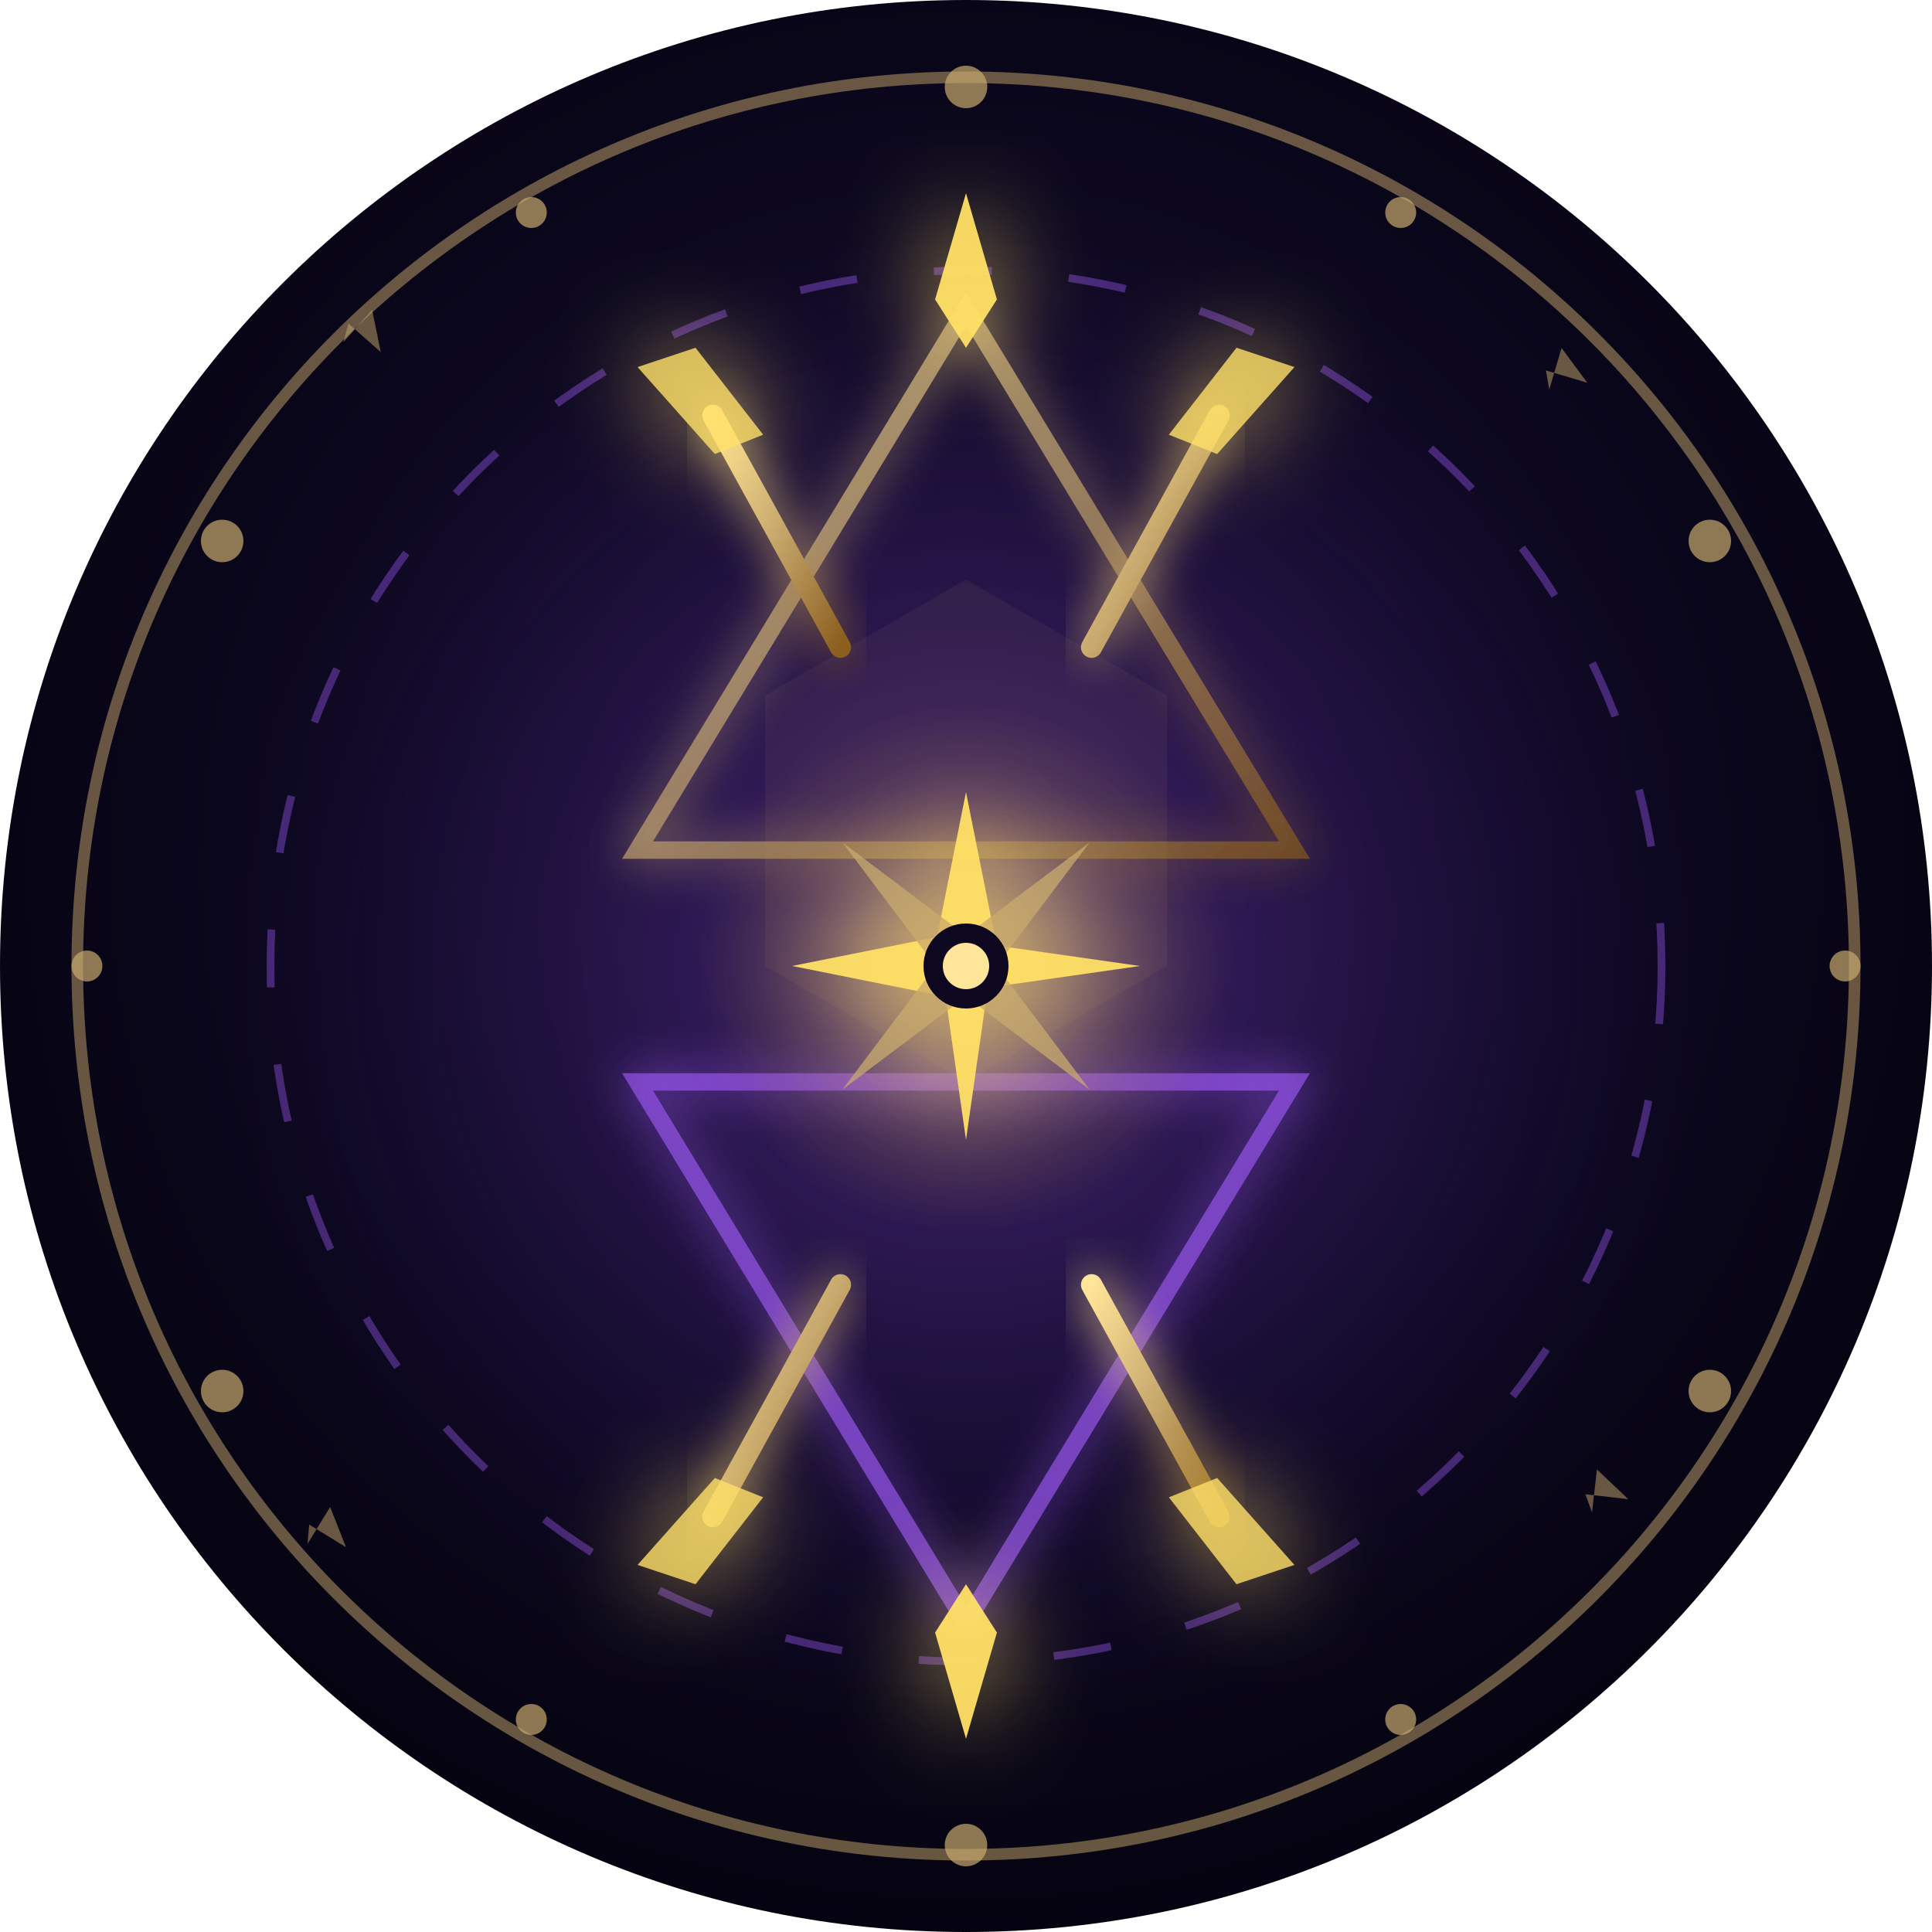
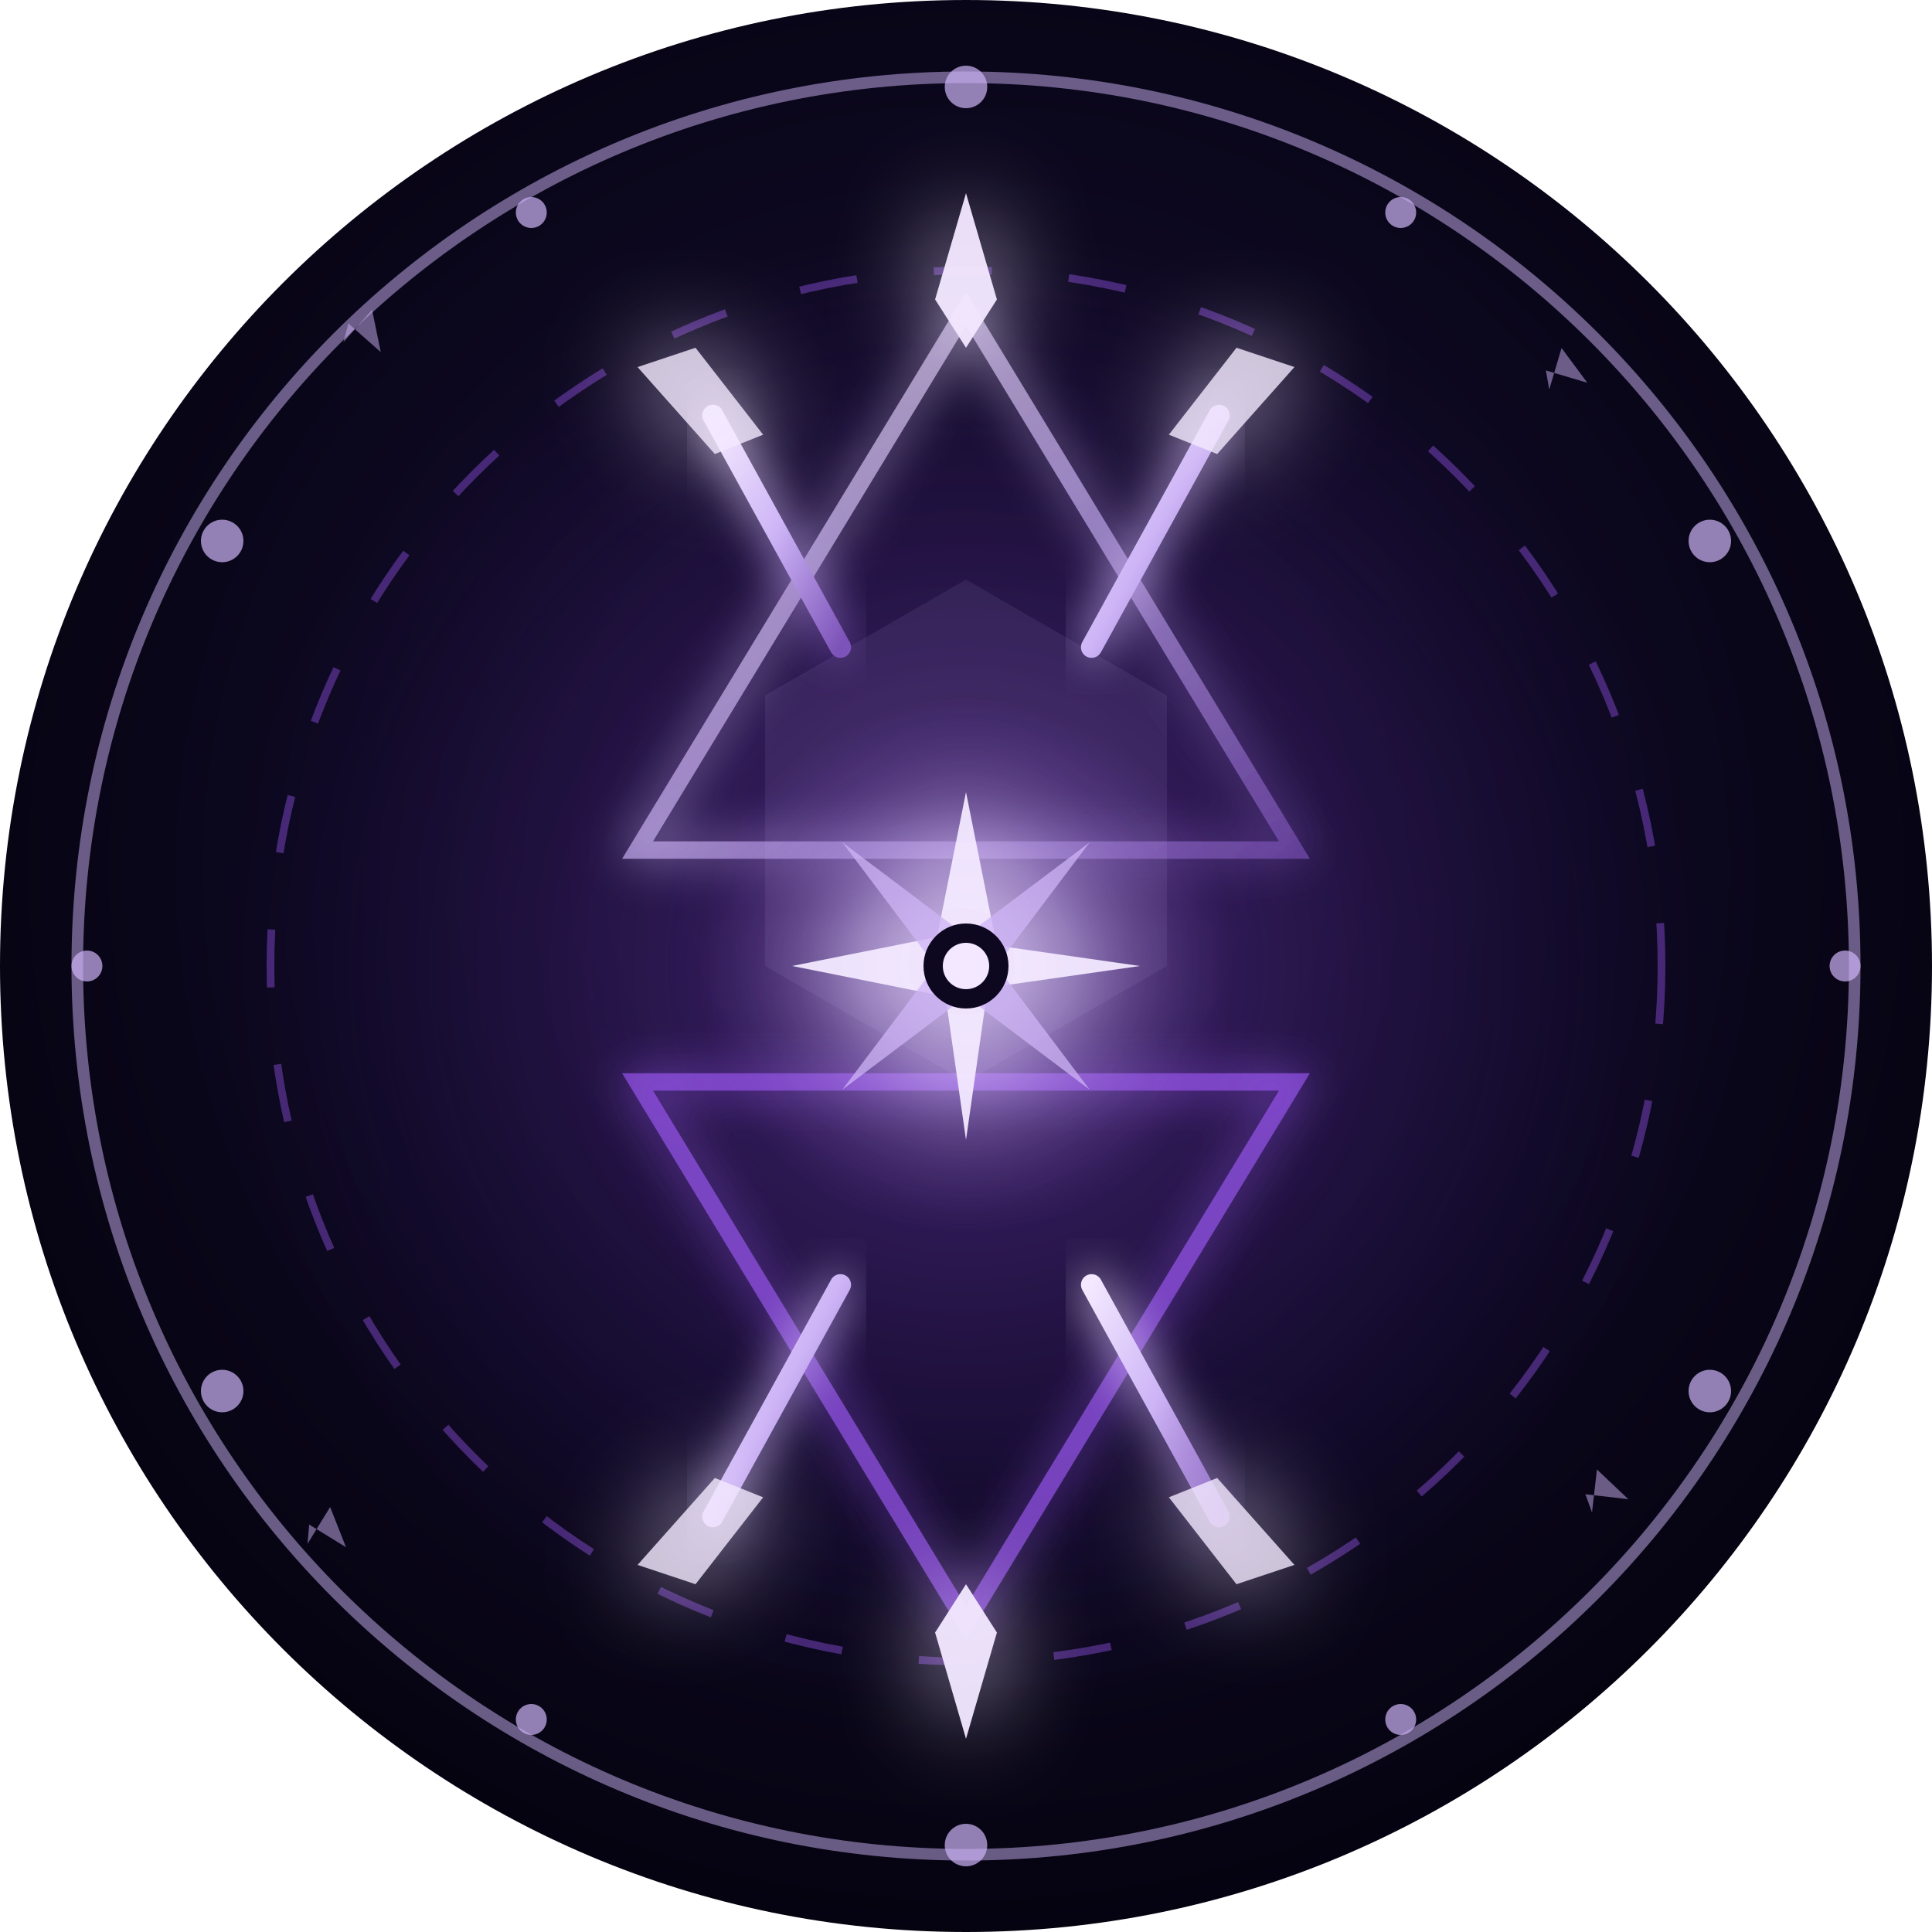
<svg xmlns="http://www.w3.org/2000/svg" viewBox="0 0 100 100">
  <defs>
    <radialGradient id="bgGrad" cx="50%" cy="45%" r="55%">
      <stop offset="0%" stop-color="#1e1035" />
      <stop offset="60%" stop-color="#0d0820" />
      <stop offset="100%" stop-color="#050310" />
    </radialGradient>
    <radialGradient id="coreGlow" cx="50%" cy="50%" r="50%">
-       <stop offset="0%" stop-color="#ffe066" stop-opacity="1" />
-       <stop offset="40%" stop-color="#c8a96e" stop-opacity="0.9" />
-       <stop offset="100%" stop-color="#8b6a1e" stop-opacity="0" />
+       <stop offset="0%" stop-color="#f3e8ff" stop-opacity="1" />
+       <stop offset="40%" stop-color="#cdb4f6" stop-opacity="0.9" />
+       <stop offset="100%" stop-color="#7c52b8" stop-opacity="0" />
    </radialGradient>
    <radialGradient id="auraGlow" cx="50%" cy="50%" r="50%">
      <stop offset="0%" stop-color="#9b59f5" stop-opacity="0.5" />
      <stop offset="100%" stop-color="#4a1fa8" stop-opacity="0" />
    </radialGradient>
    <linearGradient id="rayGold" x1="0%" y1="0%" x2="100%" y2="100%">
-       <stop offset="0%" stop-color="#ffe599" />
-       <stop offset="50%" stop-color="#c8a96e" />
-       <stop offset="100%" stop-color="#8b5e1e" />
+       <stop offset="0%" stop-color="#f3e8ff" />
+       <stop offset="50%" stop-color="#cdb4f6" />
+       <stop offset="100%" stop-color="#7c52b8" />
    </linearGradient>
    <filter id="glow" x="-30%" y="-30%" width="160%" height="160%">
      <feGaussianBlur stdDeviation="2.5" result="blur" />
      <feMerge>
        <feMergeNode in="blur" />
        <feMergeNode in="SourceGraphic" />
      </feMerge>
    </filter>
    <filter id="softGlow" x="-20%" y="-20%" width="140%" height="140%">
      <feGaussianBlur stdDeviation="1.2" result="blur" />
      <feMerge>
        <feMergeNode in="blur" />
        <feMergeNode in="SourceGraphic" />
      </feMerge>
    </filter>
  </defs>
  <circle cx="50" cy="50" r="50" fill="url(#bgGrad)" />
  <circle cx="50" cy="50" r="38" fill="url(#auraGlow)" opacity="0.7" />
-   <circle cx="50" cy="50" r="46" fill="none" stroke="#c8a96e" stroke-width="0.6" stroke-opacity="0.5" />
-   <g fill="#c8a96e" opacity="0.7">
+   <circle cx="50" cy="50" r="46" fill="none" stroke="#cdb4f6" stroke-width="0.6" stroke-opacity="0.5" />
+   <g fill="#cdb4f6" opacity="0.7">
    <circle cx="50" cy="4.5" r="1.1" />
    <circle cx="72.5" cy="11" r="0.8" />
    <circle cx="88.5" cy="28" r="1.1" />
    <circle cx="95.5" cy="50" r="0.8" />
    <circle cx="88.5" cy="72" r="1.1" />
    <circle cx="72.5" cy="89" r="0.8" />
    <circle cx="50" cy="95.5" r="1.1" />
    <circle cx="27.5" cy="89" r="0.8" />
    <circle cx="11.5" cy="72" r="1.1" />
    <circle cx="4.5" cy="50" r="0.8" />
    <circle cx="11.5" cy="28" r="1.1" />
    <circle cx="27.5" cy="11" r="0.8" />
  </g>
  <circle cx="50" cy="50" r="36" fill="none" stroke="#9b59f5" stroke-width="0.4" stroke-opacity="0.4" stroke-dasharray="3 4" />
  <polygon points="50,16 67,44 33,44" fill="none" stroke="url(#rayGold)" stroke-width="0.9" stroke-opacity="0.65" filter="url(#softGlow)" />
  <polygon points="50,84 33,56 67,56" fill="none" stroke="#9b59f5" stroke-width="0.9" stroke-opacity="0.65" filter="url(#softGlow)" />
-   <polygon points="50,30 60.4,36 60.4,50 50,56 39.6,50 39.6,36" fill="#c8a96e" fill-opacity="0.07" stroke="none" />
+   <polygon points="50,30 60.4,36 60.4,50 50,56 39.6,50 39.6,36" fill="#cdb4f6" fill-opacity="0.09" stroke="none" />
  <line x1="50" y1="14" x2="50" y2="36" stroke="url(#rayGold)" stroke-width="1.4" stroke-linecap="round" filter="url(#glow)" />
  <line x1="50" y1="64" x2="50" y2="86" stroke="url(#rayGold)" stroke-width="1.4" stroke-linecap="round" filter="url(#glow)" />
  <line x1="63.1" y1="21.5" x2="56.5" y2="33.5" stroke="url(#rayGold)" stroke-width="1.1" stroke-linecap="round" filter="url(#softGlow)" />
  <line x1="36.9" y1="78.5" x2="43.5" y2="66.5" stroke="url(#rayGold)" stroke-width="1.1" stroke-linecap="round" filter="url(#softGlow)" />
  <line x1="36.9" y1="21.5" x2="43.5" y2="33.5" stroke="url(#rayGold)" stroke-width="1.1" stroke-linecap="round" filter="url(#softGlow)" />
  <line x1="63.1" y1="78.5" x2="56.5" y2="66.5" stroke="url(#rayGold)" stroke-width="1.1" stroke-linecap="round" filter="url(#softGlow)" />
-   <g fill="#ffe066" filter="url(#glow)">
+   <g fill="#f3e8ff" filter="url(#glow)">
    <polygon points="50,10 51.6,15.5 50,18 48.4,15.5" opacity="0.95" />
    <polygon points="50,90 51.6,84.5 50,82 48.4,84.5" opacity="0.95" />
    <polygon points="67,19 63,23.5 60.5,22.5 64,18" opacity="0.8" />
    <polygon points="33,81 37,76.5 39.5,77.5 36,82" opacity="0.8" />
    <polygon points="33,19 37,23.5 39.5,22.5 36,18" opacity="0.8" />
    <polygon points="67,81 63,76.5 60.5,77.5 64,82" opacity="0.8" />
  </g>
  <circle cx="50" cy="50" r="14" fill="url(#coreGlow)" opacity="0.4" />
  <g transform="translate(50,50)" filter="url(#glow)">
-     <polygon points="0,-9 1.5,-1.5 0,9 -1.5,-1.5" fill="#ffe066" opacity="0.95" />
-     <polygon points="-9,0 -1.5,1.5 9,0 -1.5,-1.5" fill="#ffe066" opacity="0.95" />
-     <polygon points="-6.4,-6.4 -0.9,0.9 6.4,6.4 0.9,-0.9" fill="#c8a96e" opacity="0.75" />
-     <polygon points="6.4,-6.4 0.9,0.9 -6.4,6.4 -0.9,-0.9" fill="#c8a96e" opacity="0.75" />
+     <polygon points="0,-9 1.5,-1.5 0,9 -1.5,-1.5" fill="#f3e8ff" opacity="0.95" />
+     <polygon points="-9,0 -1.5,1.5 9,0 -1.5,-1.5" fill="#f3e8ff" opacity="0.95" />
+     <polygon points="-6.4,-6.4 -0.9,0.9 6.4,6.4 0.9,-0.9" fill="#cdb4f6" opacity="0.75" />
+     <polygon points="6.4,-6.4 0.9,0.9 -6.4,6.4 -0.9,-0.9" fill="#cdb4f6" opacity="0.75" />
  </g>
  <circle cx="50" cy="50" r="2.2" fill="#0d0820" />
-   <circle cx="50" cy="50" r="1.2" fill="#ffe599" />
-   <g fill="#c8a96e" opacity="0.5">
+   <circle cx="50" cy="50" r="1.2" fill="#f3e8ff" />
+   <g fill="#cdb4f6" opacity="0.5">
    <polygon points="18,18 19,16 20,18 18,17" transform="rotate(15,19,17)" />
    <polygon points="80,20 81,18 82,20 80,19" transform="rotate(-10,81,19)" />
    <polygon points="16,80 17,78 18,80 16,79" transform="rotate(5,17,79)" />
    <polygon points="82,78 83,76 84,78 82,77" transform="rotate(-20,83,77)" />
  </g>
</svg>
